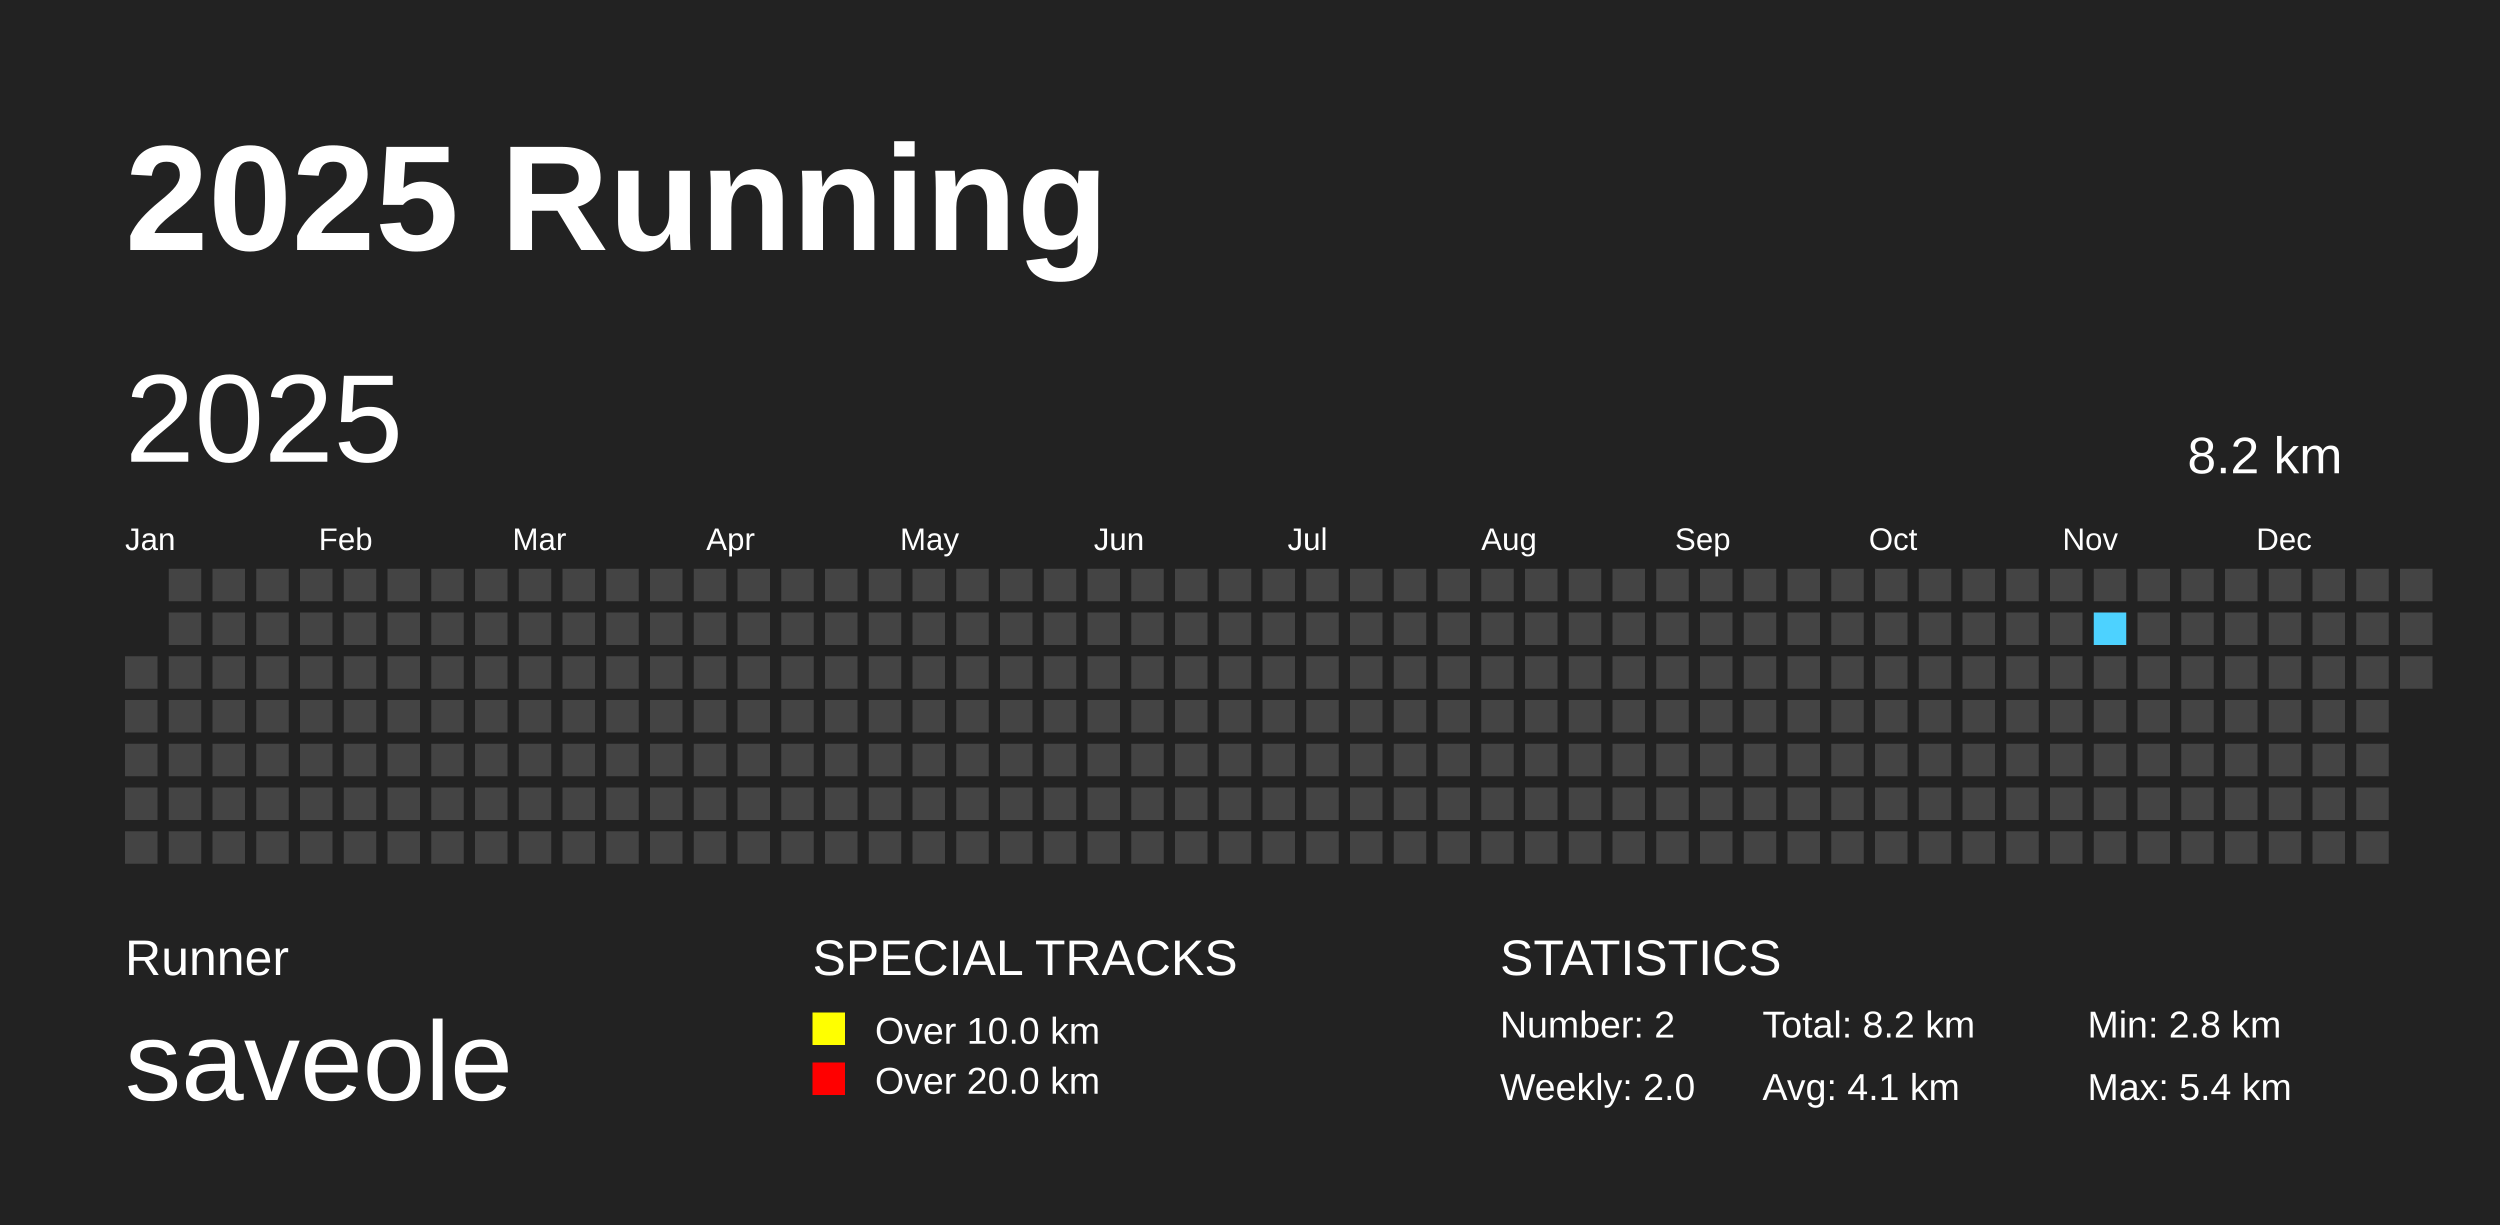
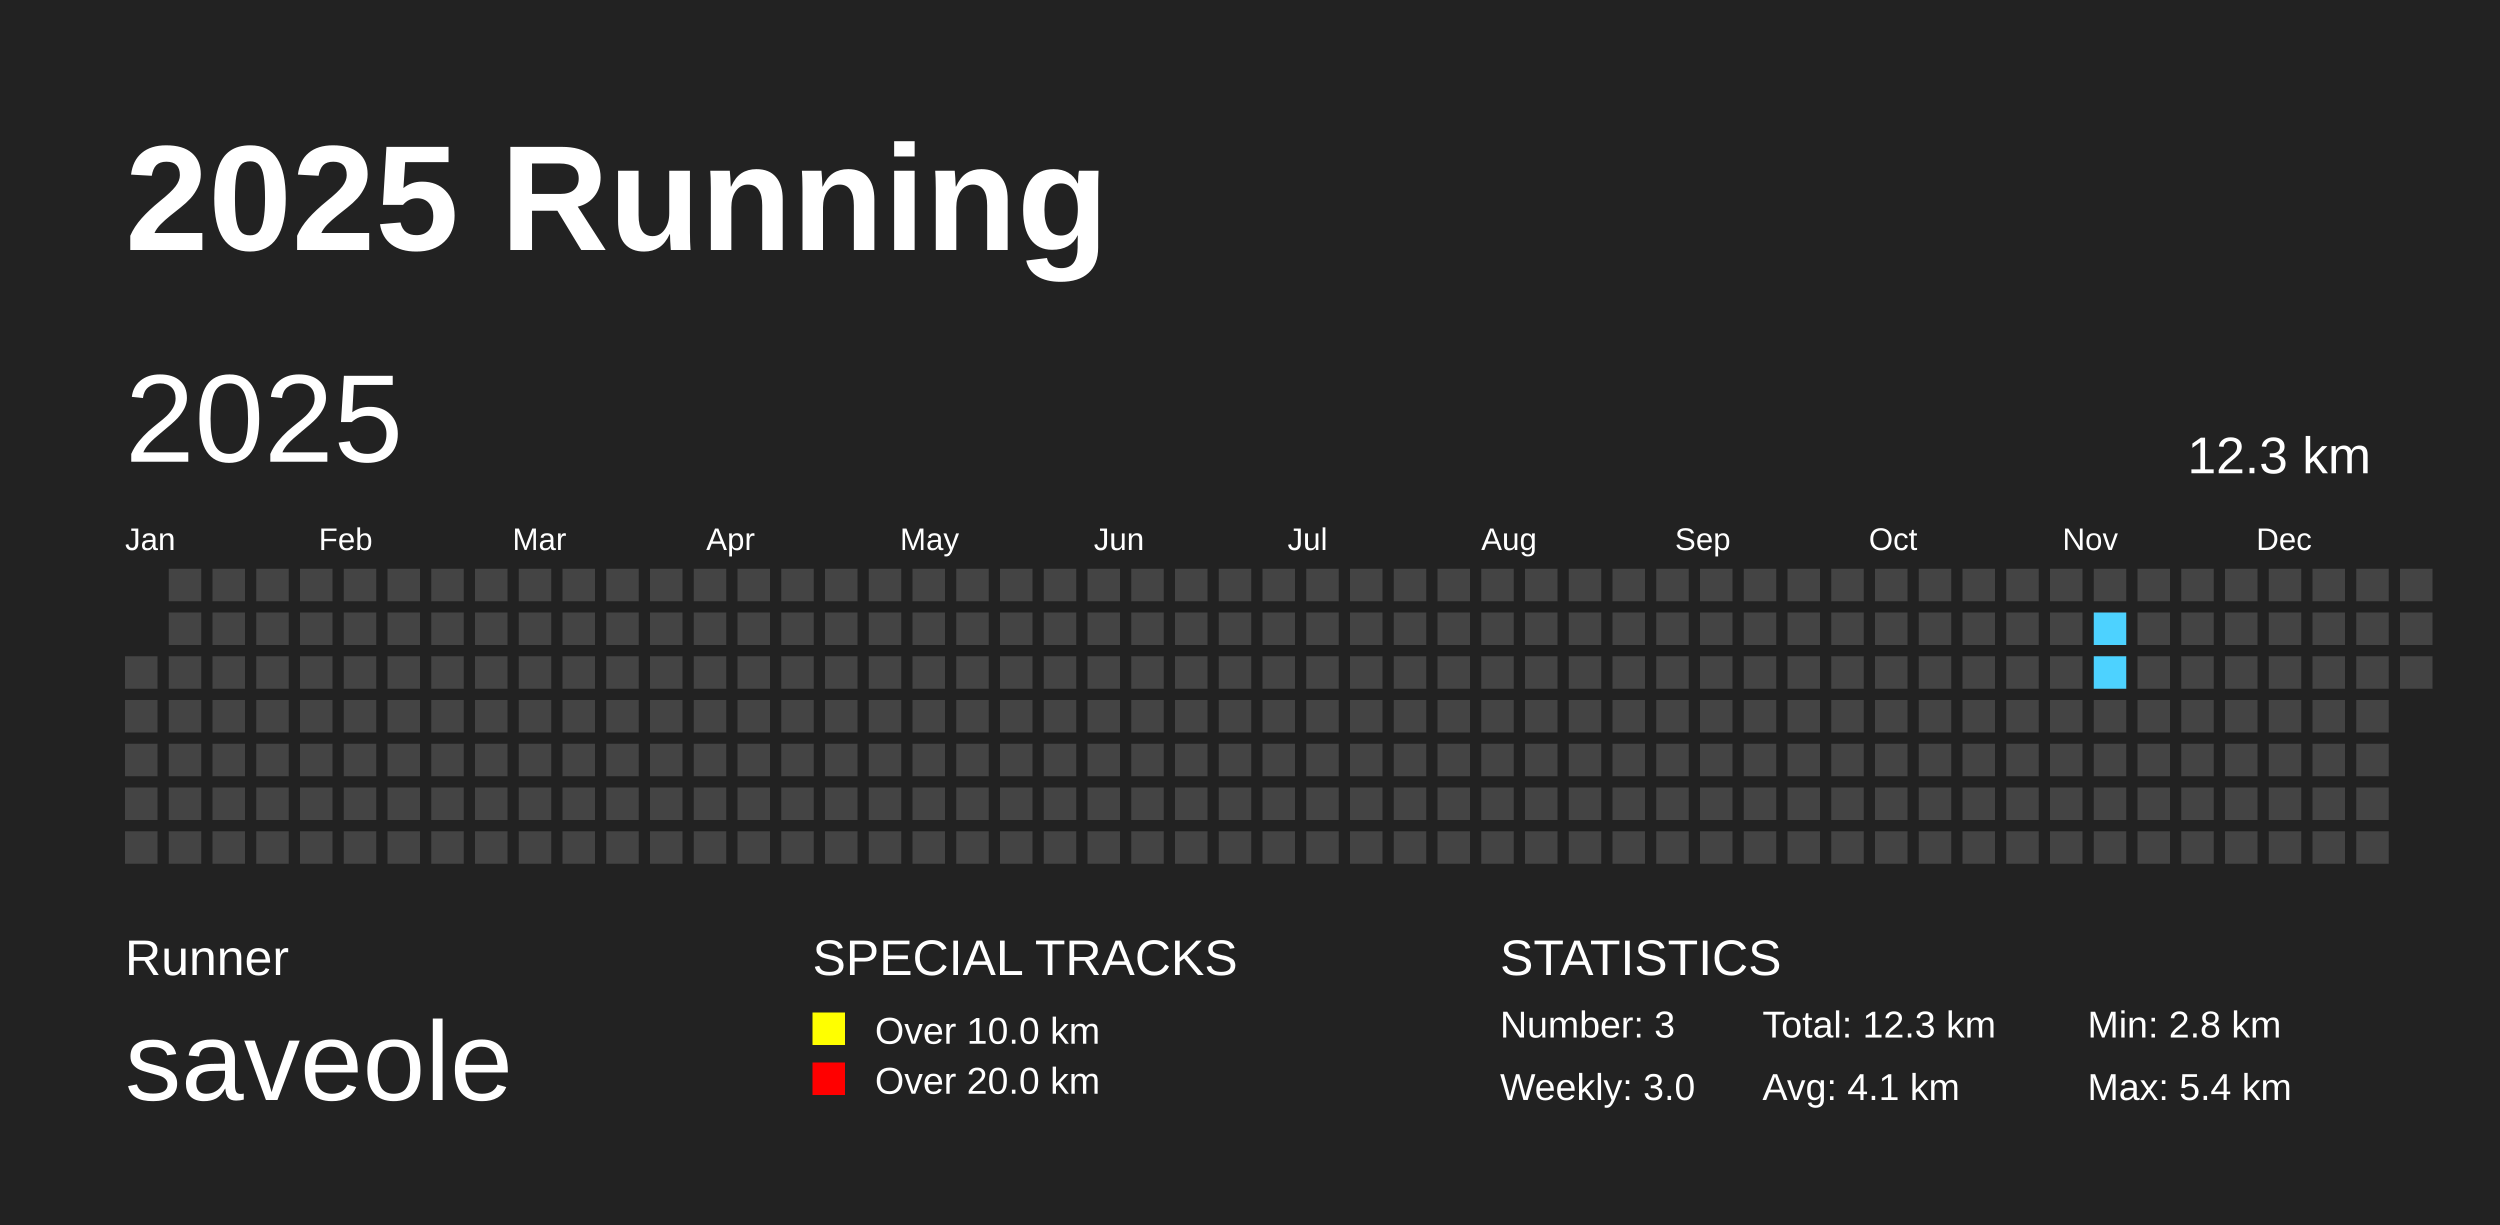
<svg xmlns="http://www.w3.org/2000/svg" baseProfile="full" height="98mm" version="1.1" viewBox="0,0,200,98" width="200mm">
  <defs />
  <rect fill="#222222" height="98" width="200" x="0" y="0" />
  <text fill="#FFFFFF" style="font-size:12px; font-family:Arial; font-weight:bold;" x="10" y="20">2025 Running</text>
  <text fill="#FFFFFF" style="font-size:4px; font-family:Arial" x="10" y="78">Runner</text>
  <text fill="#FFFFFF" style="font-size:9px; font-family:Arial" x="10" y="88">saveole</text>
  <text fill="#FFFFFF" style="font-size:4px; font-family:Arial" x="65" y="78">SPECIAL TRACKS</text>
  <rect fill="yellow" height="2.6" width="2.6" x="65" y="81" />
  <text fill="#FFFFFF" style="font-size:3px; font-family:Arial" x="70" y="83.5">Over 10.0 km</text>
  <rect fill="red" height="2.6" width="2.6" x="65" y="85" />
  <text fill="#FFFFFF" style="font-size:3px; font-family:Arial" x="70" y="87.5">Over 20.0 km</text>
  <text fill="#FFFFFF" style="font-size:4px; font-family:Arial" x="120" y="78">STATISTICS</text>
-   <text fill="#FFFFFF" style="font-size:3px; font-family:Arial" x="120" y="83">Number: 2</text>
-   <text fill="#FFFFFF" style="font-size:3px; font-family:Arial" x="120" y="88">Weekly: 2.0</text>
-   <text fill="#FFFFFF" style="font-size:3px; font-family:Arial" x="141" y="83">Total: 8.2 km</text>
+   <text fill="#FFFFFF" style="font-size:3px; font-family:Arial" x="120" y="83">Number: 3</text>
+   <text fill="#FFFFFF" style="font-size:3px; font-family:Arial" x="120" y="88">Weekly: 3.0</text>
+   <text fill="#FFFFFF" style="font-size:3px; font-family:Arial" x="141" y="83">Total: 12.3 km</text>
  <text fill="#FFFFFF" style="font-size:3px; font-family:Arial" x="141" y="88">Avg: 4.1 km</text>
  <text fill="#FFFFFF" style="font-size:3px; font-family:Arial" x="167" y="83">Min: 2.8 km</text>
  <text fill="#FFFFFF" style="font-size:3px; font-family:Arial" x="167" y="88">Max: 5.4 km</text>
  <text dominant-baseline="hanging" fill="#FFFFFF" style="font-size:10.0px; font-family:Arial;" x="10" y="30">2025</text>
-   <text dominant-baseline="hanging" fill="#FFFFFF" style="font-size:4.125px; font-family:Arial;" x="175" y="35">8.2 km</text>
+   <text dominant-baseline="hanging" fill="#FFFFFF" style="font-size:4.125px; font-family:Arial;" x="175" y="35">12.3 km</text>
  <text fill="#FFFFFF" style="font-size:2.5px; font-family:Arial" x="10.0" y="44">Jan</text>
  <text fill="#FFFFFF" style="font-size:2.5px; font-family:Arial" x="25.5" y="44">Feb</text>
  <text fill="#FFFFFF" style="font-size:2.5px; font-family:Arial" x="41.0" y="44">Mar</text>
  <text fill="#FFFFFF" style="font-size:2.5px; font-family:Arial" x="56.5" y="44">Apr</text>
  <text fill="#FFFFFF" style="font-size:2.5px; font-family:Arial" x="72.0" y="44">May</text>
  <text fill="#FFFFFF" style="font-size:2.5px; font-family:Arial" x="87.5" y="44">Jun</text>
  <text fill="#FFFFFF" style="font-size:2.5px; font-family:Arial" x="103.0" y="44">Jul</text>
  <text fill="#FFFFFF" style="font-size:2.5px; font-family:Arial" x="118.5" y="44">Aug</text>
  <text fill="#FFFFFF" style="font-size:2.5px; font-family:Arial" x="134.0" y="44">Sep</text>
  <text fill="#FFFFFF" style="font-size:2.5px; font-family:Arial" x="149.5" y="44">Oct</text>
  <text fill="#FFFFFF" style="font-size:2.5px; font-family:Arial" x="165.0" y="44">Nov</text>
  <text fill="#FFFFFF" style="font-size:2.5px; font-family:Arial" x="180.5" y="44">Dec</text>
  <rect fill="#444444" height="2.6" width="2.6" x="10.0" y="52.5" />
  <rect fill="#444444" height="2.6" width="2.6" x="10.0" y="56.0" />
  <rect fill="#444444" height="2.6" width="2.6" x="10.0" y="59.5" />
  <rect fill="#444444" height="2.6" width="2.6" x="10.0" y="63.0" />
  <rect fill="#444444" height="2.6" width="2.6" x="10.0" y="66.5" />
  <rect fill="#444444" height="2.6" width="2.6" x="13.5" y="45.5" />
  <rect fill="#444444" height="2.6" width="2.6" x="13.5" y="49.0" />
  <rect fill="#444444" height="2.6" width="2.6" x="13.5" y="52.5" />
  <rect fill="#444444" height="2.6" width="2.6" x="13.5" y="56.0" />
  <rect fill="#444444" height="2.6" width="2.6" x="13.5" y="59.5" />
  <rect fill="#444444" height="2.6" width="2.6" x="13.5" y="63.0" />
  <rect fill="#444444" height="2.6" width="2.6" x="13.5" y="66.5" />
  <rect fill="#444444" height="2.6" width="2.6" x="17.0" y="45.5" />
  <rect fill="#444444" height="2.6" width="2.6" x="17.0" y="49.0" />
  <rect fill="#444444" height="2.6" width="2.6" x="17.0" y="52.5" />
  <rect fill="#444444" height="2.6" width="2.6" x="17.0" y="56.0" />
  <rect fill="#444444" height="2.6" width="2.6" x="17.0" y="59.5" />
  <rect fill="#444444" height="2.6" width="2.6" x="17.0" y="63.0" />
  <rect fill="#444444" height="2.6" width="2.6" x="17.0" y="66.5" />
  <rect fill="#444444" height="2.6" width="2.6" x="20.5" y="45.5" />
  <rect fill="#444444" height="2.6" width="2.6" x="20.5" y="49.0" />
  <rect fill="#444444" height="2.6" width="2.6" x="20.5" y="52.5" />
  <rect fill="#444444" height="2.6" width="2.6" x="20.5" y="56.0" />
  <rect fill="#444444" height="2.6" width="2.6" x="20.5" y="59.5" />
  <rect fill="#444444" height="2.6" width="2.6" x="20.5" y="63.0" />
  <rect fill="#444444" height="2.6" width="2.6" x="20.5" y="66.5" />
  <rect fill="#444444" height="2.6" width="2.6" x="24.0" y="45.5" />
  <rect fill="#444444" height="2.6" width="2.6" x="24.0" y="49.0" />
  <rect fill="#444444" height="2.6" width="2.6" x="24.0" y="52.5" />
  <rect fill="#444444" height="2.6" width="2.6" x="24.0" y="56.0" />
  <rect fill="#444444" height="2.6" width="2.6" x="24.0" y="59.5" />
  <rect fill="#444444" height="2.6" width="2.6" x="24.0" y="63.0" />
  <rect fill="#444444" height="2.6" width="2.6" x="24.0" y="66.5" />
  <rect fill="#444444" height="2.6" width="2.6" x="27.5" y="45.5" />
  <rect fill="#444444" height="2.6" width="2.6" x="27.5" y="49.0" />
  <rect fill="#444444" height="2.6" width="2.6" x="27.5" y="52.5" />
  <rect fill="#444444" height="2.6" width="2.6" x="27.5" y="56.0" />
  <rect fill="#444444" height="2.6" width="2.6" x="27.5" y="59.5" />
  <rect fill="#444444" height="2.6" width="2.6" x="27.5" y="63.0" />
  <rect fill="#444444" height="2.6" width="2.6" x="27.5" y="66.5" />
  <rect fill="#444444" height="2.6" width="2.6" x="31.0" y="45.5" />
  <rect fill="#444444" height="2.6" width="2.6" x="31.0" y="49.0" />
  <rect fill="#444444" height="2.6" width="2.6" x="31.0" y="52.5" />
  <rect fill="#444444" height="2.6" width="2.6" x="31.0" y="56.0" />
  <rect fill="#444444" height="2.6" width="2.6" x="31.0" y="59.5" />
  <rect fill="#444444" height="2.6" width="2.6" x="31.0" y="63.0" />
  <rect fill="#444444" height="2.6" width="2.6" x="31.0" y="66.5" />
  <rect fill="#444444" height="2.6" width="2.6" x="34.5" y="45.5" />
  <rect fill="#444444" height="2.6" width="2.6" x="34.5" y="49.0" />
  <rect fill="#444444" height="2.6" width="2.6" x="34.5" y="52.5" />
  <rect fill="#444444" height="2.6" width="2.6" x="34.5" y="56.0" />
  <rect fill="#444444" height="2.6" width="2.6" x="34.5" y="59.5" />
  <rect fill="#444444" height="2.6" width="2.6" x="34.5" y="63.0" />
  <rect fill="#444444" height="2.6" width="2.6" x="34.5" y="66.5" />
  <rect fill="#444444" height="2.6" width="2.6" x="38.0" y="45.5" />
  <rect fill="#444444" height="2.6" width="2.6" x="38.0" y="49.0" />
  <rect fill="#444444" height="2.6" width="2.6" x="38.0" y="52.5" />
  <rect fill="#444444" height="2.6" width="2.6" x="38.0" y="56.0" />
  <rect fill="#444444" height="2.6" width="2.6" x="38.0" y="59.5" />
  <rect fill="#444444" height="2.6" width="2.6" x="38.0" y="63.0" />
  <rect fill="#444444" height="2.6" width="2.6" x="38.0" y="66.5" />
  <rect fill="#444444" height="2.6" width="2.6" x="41.5" y="45.5" />
  <rect fill="#444444" height="2.6" width="2.6" x="41.5" y="49.0" />
  <rect fill="#444444" height="2.6" width="2.6" x="41.5" y="52.5" />
  <rect fill="#444444" height="2.6" width="2.6" x="41.5" y="56.0" />
  <rect fill="#444444" height="2.6" width="2.6" x="41.5" y="59.5" />
  <rect fill="#444444" height="2.6" width="2.6" x="41.5" y="63.0" />
  <rect fill="#444444" height="2.6" width="2.6" x="41.5" y="66.5" />
  <rect fill="#444444" height="2.6" width="2.6" x="45.0" y="45.5" />
  <rect fill="#444444" height="2.6" width="2.6" x="45.0" y="49.0" />
  <rect fill="#444444" height="2.6" width="2.6" x="45.0" y="52.5" />
  <rect fill="#444444" height="2.6" width="2.6" x="45.0" y="56.0" />
  <rect fill="#444444" height="2.6" width="2.6" x="45.0" y="59.5" />
  <rect fill="#444444" height="2.6" width="2.6" x="45.0" y="63.0" />
  <rect fill="#444444" height="2.6" width="2.6" x="45.0" y="66.5" />
  <rect fill="#444444" height="2.6" width="2.6" x="48.5" y="45.5" />
  <rect fill="#444444" height="2.6" width="2.6" x="48.5" y="49.0" />
  <rect fill="#444444" height="2.6" width="2.6" x="48.5" y="52.5" />
  <rect fill="#444444" height="2.6" width="2.6" x="48.5" y="56.0" />
  <rect fill="#444444" height="2.6" width="2.6" x="48.5" y="59.5" />
  <rect fill="#444444" height="2.6" width="2.6" x="48.5" y="63.0" />
  <rect fill="#444444" height="2.6" width="2.6" x="48.5" y="66.5" />
  <rect fill="#444444" height="2.6" width="2.6" x="52.0" y="45.5" />
  <rect fill="#444444" height="2.6" width="2.6" x="52.0" y="49.0" />
  <rect fill="#444444" height="2.6" width="2.6" x="52.0" y="52.5" />
  <rect fill="#444444" height="2.6" width="2.6" x="52.0" y="56.0" />
  <rect fill="#444444" height="2.6" width="2.6" x="52.0" y="59.5" />
  <rect fill="#444444" height="2.6" width="2.6" x="52.0" y="63.0" />
  <rect fill="#444444" height="2.6" width="2.6" x="52.0" y="66.5" />
  <rect fill="#444444" height="2.6" width="2.6" x="55.5" y="45.5" />
  <rect fill="#444444" height="2.6" width="2.6" x="55.5" y="49.0" />
  <rect fill="#444444" height="2.6" width="2.6" x="55.5" y="52.5" />
  <rect fill="#444444" height="2.6" width="2.6" x="55.5" y="56.0" />
  <rect fill="#444444" height="2.6" width="2.6" x="55.5" y="59.5" />
  <rect fill="#444444" height="2.6" width="2.6" x="55.5" y="63.0" />
  <rect fill="#444444" height="2.6" width="2.6" x="55.5" y="66.5" />
  <rect fill="#444444" height="2.6" width="2.6" x="59.0" y="45.5" />
  <rect fill="#444444" height="2.6" width="2.6" x="59.0" y="49.0" />
  <rect fill="#444444" height="2.6" width="2.6" x="59.0" y="52.5" />
  <rect fill="#444444" height="2.6" width="2.6" x="59.0" y="56.0" />
  <rect fill="#444444" height="2.6" width="2.6" x="59.0" y="59.5" />
  <rect fill="#444444" height="2.6" width="2.6" x="59.0" y="63.0" />
  <rect fill="#444444" height="2.6" width="2.6" x="59.0" y="66.5" />
  <rect fill="#444444" height="2.6" width="2.6" x="62.5" y="45.5" />
  <rect fill="#444444" height="2.6" width="2.6" x="62.5" y="49.0" />
  <rect fill="#444444" height="2.6" width="2.6" x="62.5" y="52.5" />
  <rect fill="#444444" height="2.6" width="2.6" x="62.5" y="56.0" />
  <rect fill="#444444" height="2.6" width="2.6" x="62.5" y="59.5" />
  <rect fill="#444444" height="2.6" width="2.6" x="62.5" y="63.0" />
  <rect fill="#444444" height="2.6" width="2.6" x="62.5" y="66.5" />
  <rect fill="#444444" height="2.6" width="2.6" x="66.0" y="45.5" />
  <rect fill="#444444" height="2.6" width="2.6" x="66.0" y="49.0" />
  <rect fill="#444444" height="2.6" width="2.6" x="66.0" y="52.5" />
  <rect fill="#444444" height="2.6" width="2.6" x="66.0" y="56.0" />
  <rect fill="#444444" height="2.6" width="2.6" x="66.0" y="59.5" />
  <rect fill="#444444" height="2.6" width="2.6" x="66.0" y="63.0" />
  <rect fill="#444444" height="2.6" width="2.6" x="66.0" y="66.5" />
  <rect fill="#444444" height="2.6" width="2.6" x="69.5" y="45.5" />
  <rect fill="#444444" height="2.6" width="2.6" x="69.5" y="49.0" />
  <rect fill="#444444" height="2.6" width="2.6" x="69.5" y="52.5" />
  <rect fill="#444444" height="2.6" width="2.6" x="69.5" y="56.0" />
  <rect fill="#444444" height="2.6" width="2.6" x="69.5" y="59.5" />
  <rect fill="#444444" height="2.6" width="2.6" x="69.5" y="63.0" />
  <rect fill="#444444" height="2.6" width="2.6" x="69.5" y="66.5" />
  <rect fill="#444444" height="2.6" width="2.6" x="73.0" y="45.5" />
  <rect fill="#444444" height="2.6" width="2.6" x="73.0" y="49.0" />
  <rect fill="#444444" height="2.6" width="2.6" x="73.0" y="52.5" />
  <rect fill="#444444" height="2.6" width="2.6" x="73.0" y="56.0" />
  <rect fill="#444444" height="2.6" width="2.6" x="73.0" y="59.5" />
  <rect fill="#444444" height="2.6" width="2.6" x="73.0" y="63.0" />
  <rect fill="#444444" height="2.6" width="2.6" x="73.0" y="66.5" />
  <rect fill="#444444" height="2.6" width="2.6" x="76.5" y="45.5" />
  <rect fill="#444444" height="2.6" width="2.6" x="76.5" y="49.0" />
  <rect fill="#444444" height="2.6" width="2.6" x="76.5" y="52.5" />
  <rect fill="#444444" height="2.6" width="2.6" x="76.5" y="56.0" />
  <rect fill="#444444" height="2.6" width="2.6" x="76.5" y="59.5" />
  <rect fill="#444444" height="2.6" width="2.6" x="76.5" y="63.0" />
  <rect fill="#444444" height="2.6" width="2.6" x="76.5" y="66.5" />
  <rect fill="#444444" height="2.6" width="2.6" x="80.0" y="45.5" />
  <rect fill="#444444" height="2.6" width="2.6" x="80.0" y="49.0" />
  <rect fill="#444444" height="2.6" width="2.6" x="80.0" y="52.5" />
  <rect fill="#444444" height="2.6" width="2.6" x="80.0" y="56.0" />
  <rect fill="#444444" height="2.6" width="2.6" x="80.0" y="59.5" />
  <rect fill="#444444" height="2.6" width="2.6" x="80.0" y="63.0" />
  <rect fill="#444444" height="2.6" width="2.6" x="80.0" y="66.5" />
  <rect fill="#444444" height="2.6" width="2.6" x="83.5" y="45.5" />
  <rect fill="#444444" height="2.6" width="2.6" x="83.5" y="49.0" />
  <rect fill="#444444" height="2.6" width="2.6" x="83.5" y="52.5" />
  <rect fill="#444444" height="2.6" width="2.6" x="83.5" y="56.0" />
  <rect fill="#444444" height="2.6" width="2.6" x="83.5" y="59.5" />
  <rect fill="#444444" height="2.6" width="2.6" x="83.5" y="63.0" />
  <rect fill="#444444" height="2.6" width="2.6" x="83.5" y="66.5" />
  <rect fill="#444444" height="2.6" width="2.6" x="87.0" y="45.5" />
  <rect fill="#444444" height="2.6" width="2.6" x="87.0" y="49.0" />
  <rect fill="#444444" height="2.6" width="2.6" x="87.0" y="52.5" />
  <rect fill="#444444" height="2.6" width="2.6" x="87.0" y="56.0" />
  <rect fill="#444444" height="2.6" width="2.6" x="87.0" y="59.5" />
  <rect fill="#444444" height="2.6" width="2.6" x="87.0" y="63.0" />
  <rect fill="#444444" height="2.6" width="2.6" x="87.0" y="66.5" />
  <rect fill="#444444" height="2.6" width="2.6" x="90.5" y="45.5" />
  <rect fill="#444444" height="2.6" width="2.6" x="90.5" y="49.0" />
  <rect fill="#444444" height="2.6" width="2.6" x="90.5" y="52.5" />
  <rect fill="#444444" height="2.6" width="2.6" x="90.5" y="56.0" />
  <rect fill="#444444" height="2.6" width="2.6" x="90.5" y="59.5" />
  <rect fill="#444444" height="2.6" width="2.6" x="90.5" y="63.0" />
  <rect fill="#444444" height="2.6" width="2.6" x="90.5" y="66.5" />
  <rect fill="#444444" height="2.6" width="2.6" x="94.0" y="45.5" />
  <rect fill="#444444" height="2.6" width="2.6" x="94.0" y="49.0" />
  <rect fill="#444444" height="2.6" width="2.6" x="94.0" y="52.5" />
  <rect fill="#444444" height="2.6" width="2.6" x="94.0" y="56.0" />
  <rect fill="#444444" height="2.6" width="2.6" x="94.0" y="59.5" />
  <rect fill="#444444" height="2.6" width="2.6" x="94.0" y="63.0" />
  <rect fill="#444444" height="2.6" width="2.6" x="94.0" y="66.5" />
  <rect fill="#444444" height="2.6" width="2.6" x="97.5" y="45.5" />
  <rect fill="#444444" height="2.6" width="2.6" x="97.5" y="49.0" />
  <rect fill="#444444" height="2.6" width="2.6" x="97.5" y="52.5" />
  <rect fill="#444444" height="2.6" width="2.6" x="97.5" y="56.0" />
  <rect fill="#444444" height="2.6" width="2.6" x="97.5" y="59.5" />
  <rect fill="#444444" height="2.6" width="2.6" x="97.5" y="63.0" />
  <rect fill="#444444" height="2.6" width="2.6" x="97.5" y="66.5" />
  <rect fill="#444444" height="2.6" width="2.6" x="101.0" y="45.5" />
  <rect fill="#444444" height="2.6" width="2.6" x="101.0" y="49.0" />
  <rect fill="#444444" height="2.6" width="2.6" x="101.0" y="52.5" />
  <rect fill="#444444" height="2.6" width="2.6" x="101.0" y="56.0" />
  <rect fill="#444444" height="2.6" width="2.6" x="101.0" y="59.5" />
  <rect fill="#444444" height="2.6" width="2.6" x="101.0" y="63.0" />
  <rect fill="#444444" height="2.6" width="2.6" x="101.0" y="66.5" />
  <rect fill="#444444" height="2.6" width="2.6" x="104.5" y="45.5" />
  <rect fill="#444444" height="2.6" width="2.6" x="104.5" y="49.0" />
  <rect fill="#444444" height="2.6" width="2.6" x="104.5" y="52.5" />
  <rect fill="#444444" height="2.6" width="2.6" x="104.5" y="56.0" />
  <rect fill="#444444" height="2.6" width="2.6" x="104.5" y="59.5" />
  <rect fill="#444444" height="2.6" width="2.6" x="104.5" y="63.0" />
  <rect fill="#444444" height="2.6" width="2.6" x="104.5" y="66.5" />
  <rect fill="#444444" height="2.6" width="2.6" x="108.0" y="45.5" />
  <rect fill="#444444" height="2.6" width="2.6" x="108.0" y="49.0" />
  <rect fill="#444444" height="2.6" width="2.6" x="108.0" y="52.5" />
  <rect fill="#444444" height="2.6" width="2.6" x="108.0" y="56.0" />
  <rect fill="#444444" height="2.6" width="2.6" x="108.0" y="59.5" />
  <rect fill="#444444" height="2.6" width="2.6" x="108.0" y="63.0" />
  <rect fill="#444444" height="2.6" width="2.6" x="108.0" y="66.5" />
  <rect fill="#444444" height="2.6" width="2.6" x="111.5" y="45.5" />
  <rect fill="#444444" height="2.6" width="2.6" x="111.5" y="49.0" />
  <rect fill="#444444" height="2.6" width="2.6" x="111.5" y="52.5" />
  <rect fill="#444444" height="2.6" width="2.6" x="111.5" y="56.0" />
  <rect fill="#444444" height="2.6" width="2.6" x="111.5" y="59.5" />
  <rect fill="#444444" height="2.6" width="2.6" x="111.5" y="63.0" />
  <rect fill="#444444" height="2.6" width="2.6" x="111.5" y="66.5" />
  <rect fill="#444444" height="2.6" width="2.6" x="115.0" y="45.5" />
  <rect fill="#444444" height="2.6" width="2.6" x="115.0" y="49.0" />
  <rect fill="#444444" height="2.6" width="2.6" x="115.0" y="52.5" />
  <rect fill="#444444" height="2.6" width="2.6" x="115.0" y="56.0" />
  <rect fill="#444444" height="2.6" width="2.6" x="115.0" y="59.5" />
  <rect fill="#444444" height="2.6" width="2.6" x="115.0" y="63.0" />
  <rect fill="#444444" height="2.6" width="2.6" x="115.0" y="66.5" />
  <rect fill="#444444" height="2.6" width="2.6" x="118.5" y="45.5" />
  <rect fill="#444444" height="2.6" width="2.6" x="118.5" y="49.0" />
  <rect fill="#444444" height="2.6" width="2.6" x="118.5" y="52.5" />
  <rect fill="#444444" height="2.6" width="2.6" x="118.5" y="56.0" />
  <rect fill="#444444" height="2.6" width="2.6" x="118.5" y="59.5" />
  <rect fill="#444444" height="2.6" width="2.6" x="118.5" y="63.0" />
  <rect fill="#444444" height="2.6" width="2.6" x="118.5" y="66.5" />
  <rect fill="#444444" height="2.6" width="2.6" x="122.0" y="45.5" />
  <rect fill="#444444" height="2.6" width="2.6" x="122.0" y="49.0" />
  <rect fill="#444444" height="2.6" width="2.6" x="122.0" y="52.5" />
  <rect fill="#444444" height="2.6" width="2.6" x="122.0" y="56.0" />
  <rect fill="#444444" height="2.6" width="2.6" x="122.0" y="59.5" />
  <rect fill="#444444" height="2.6" width="2.6" x="122.0" y="63.0" />
  <rect fill="#444444" height="2.6" width="2.6" x="122.0" y="66.5" />
  <rect fill="#444444" height="2.6" width="2.6" x="125.5" y="45.5" />
  <rect fill="#444444" height="2.6" width="2.6" x="125.5" y="49.0" />
  <rect fill="#444444" height="2.6" width="2.6" x="125.5" y="52.5" />
  <rect fill="#444444" height="2.6" width="2.6" x="125.5" y="56.0" />
  <rect fill="#444444" height="2.6" width="2.6" x="125.5" y="59.5" />
  <rect fill="#444444" height="2.6" width="2.6" x="125.5" y="63.0" />
  <rect fill="#444444" height="2.6" width="2.6" x="125.5" y="66.5" />
  <rect fill="#444444" height="2.6" width="2.6" x="129.0" y="45.5" />
  <rect fill="#444444" height="2.6" width="2.6" x="129.0" y="49.0" />
  <rect fill="#444444" height="2.6" width="2.6" x="129.0" y="52.5" />
  <rect fill="#444444" height="2.6" width="2.6" x="129.0" y="56.0" />
  <rect fill="#444444" height="2.6" width="2.6" x="129.0" y="59.5" />
  <rect fill="#444444" height="2.6" width="2.6" x="129.0" y="63.0" />
  <rect fill="#444444" height="2.6" width="2.6" x="129.0" y="66.5" />
  <rect fill="#444444" height="2.6" width="2.6" x="132.5" y="45.5" />
  <rect fill="#444444" height="2.6" width="2.6" x="132.5" y="49.0" />
  <rect fill="#444444" height="2.6" width="2.6" x="132.5" y="52.5" />
  <rect fill="#444444" height="2.6" width="2.6" x="132.5" y="56.0" />
  <rect fill="#444444" height="2.6" width="2.6" x="132.5" y="59.5" />
  <rect fill="#444444" height="2.6" width="2.6" x="132.5" y="63.0" />
  <rect fill="#444444" height="2.6" width="2.6" x="132.5" y="66.5" />
  <rect fill="#444444" height="2.6" width="2.6" x="136.0" y="45.5" />
  <rect fill="#444444" height="2.6" width="2.6" x="136.0" y="49.0" />
  <rect fill="#444444" height="2.6" width="2.6" x="136.0" y="52.5" />
  <rect fill="#444444" height="2.6" width="2.6" x="136.0" y="56.0" />
  <rect fill="#444444" height="2.6" width="2.6" x="136.0" y="59.5" />
  <rect fill="#444444" height="2.6" width="2.6" x="136.0" y="63.0" />
  <rect fill="#444444" height="2.6" width="2.6" x="136.0" y="66.5" />
  <rect fill="#444444" height="2.6" width="2.6" x="139.5" y="45.5" />
  <rect fill="#444444" height="2.6" width="2.6" x="139.5" y="49.0" />
  <rect fill="#444444" height="2.6" width="2.6" x="139.5" y="52.5" />
  <rect fill="#444444" height="2.6" width="2.6" x="139.5" y="56.0" />
  <rect fill="#444444" height="2.6" width="2.6" x="139.5" y="59.5" />
  <rect fill="#444444" height="2.6" width="2.6" x="139.5" y="63.0" />
  <rect fill="#444444" height="2.6" width="2.6" x="139.5" y="66.5" />
  <rect fill="#444444" height="2.6" width="2.6" x="143.0" y="45.5" />
  <rect fill="#444444" height="2.6" width="2.6" x="143.0" y="49.0" />
  <rect fill="#444444" height="2.6" width="2.6" x="143.0" y="52.5" />
  <rect fill="#444444" height="2.6" width="2.6" x="143.0" y="56.0" />
  <rect fill="#444444" height="2.6" width="2.6" x="143.0" y="59.5" />
  <rect fill="#444444" height="2.6" width="2.6" x="143.0" y="63.0" />
  <rect fill="#444444" height="2.6" width="2.6" x="143.0" y="66.5" />
  <rect fill="#444444" height="2.6" width="2.6" x="146.5" y="45.5" />
  <rect fill="#444444" height="2.6" width="2.6" x="146.5" y="49.0" />
  <rect fill="#444444" height="2.6" width="2.6" x="146.5" y="52.5" />
  <rect fill="#444444" height="2.6" width="2.6" x="146.5" y="56.0" />
  <rect fill="#444444" height="2.6" width="2.6" x="146.5" y="59.5" />
  <rect fill="#444444" height="2.6" width="2.6" x="146.5" y="63.0" />
  <rect fill="#444444" height="2.6" width="2.6" x="146.5" y="66.5" />
  <rect fill="#444444" height="2.6" width="2.6" x="150.0" y="45.5" />
  <rect fill="#444444" height="2.6" width="2.6" x="150.0" y="49.0" />
  <rect fill="#444444" height="2.6" width="2.6" x="150.0" y="52.5" />
  <rect fill="#444444" height="2.6" width="2.6" x="150.0" y="56.0" />
  <rect fill="#444444" height="2.6" width="2.6" x="150.0" y="59.5" />
  <rect fill="#444444" height="2.6" width="2.6" x="150.0" y="63.0" />
  <rect fill="#444444" height="2.6" width="2.6" x="150.0" y="66.5" />
  <rect fill="#444444" height="2.6" width="2.6" x="153.5" y="45.5" />
  <rect fill="#444444" height="2.6" width="2.6" x="153.5" y="49.0" />
  <rect fill="#444444" height="2.6" width="2.6" x="153.5" y="52.5" />
  <rect fill="#444444" height="2.6" width="2.6" x="153.5" y="56.0" />
  <rect fill="#444444" height="2.6" width="2.6" x="153.5" y="59.5" />
  <rect fill="#444444" height="2.6" width="2.6" x="153.5" y="63.0" />
  <rect fill="#444444" height="2.6" width="2.6" x="153.5" y="66.5" />
  <rect fill="#444444" height="2.6" width="2.6" x="157.0" y="45.5" />
  <rect fill="#444444" height="2.6" width="2.6" x="157.0" y="49.0" />
  <rect fill="#444444" height="2.6" width="2.6" x="157.0" y="52.5" />
  <rect fill="#444444" height="2.6" width="2.6" x="157.0" y="56.0" />
  <rect fill="#444444" height="2.6" width="2.6" x="157.0" y="59.5" />
  <rect fill="#444444" height="2.6" width="2.6" x="157.0" y="63.0" />
  <rect fill="#444444" height="2.6" width="2.6" x="157.0" y="66.5" />
  <rect fill="#444444" height="2.6" width="2.6" x="160.5" y="45.5" />
  <rect fill="#444444" height="2.6" width="2.6" x="160.5" y="49.0" />
  <rect fill="#444444" height="2.6" width="2.6" x="160.5" y="52.5" />
  <rect fill="#444444" height="2.6" width="2.6" x="160.5" y="56.0" />
  <rect fill="#444444" height="2.6" width="2.6" x="160.5" y="59.5" />
  <rect fill="#444444" height="2.6" width="2.6" x="160.5" y="63.0" />
  <rect fill="#444444" height="2.6" width="2.6" x="160.5" y="66.5" />
  <rect fill="#444444" height="2.6" width="2.6" x="164.0" y="45.5" />
  <rect fill="#444444" height="2.6" width="2.6" x="164.0" y="49.0" />
  <rect fill="#444444" height="2.6" width="2.6" x="164.0" y="52.5" />
  <rect fill="#444444" height="2.6" width="2.6" x="164.0" y="56.0" />
  <rect fill="#444444" height="2.6" width="2.6" x="164.0" y="59.5" />
  <rect fill="#444444" height="2.6" width="2.6" x="164.0" y="63.0" />
  <rect fill="#444444" height="2.6" width="2.6" x="164.0" y="66.5" />
  <rect fill="#444444" height="2.6" width="2.6" x="167.5" y="45.5" />
  <rect fill="#4DD2FF" height="2.6" width="2.6" x="167.5" y="49.0" />
-   <rect fill="#444444" height="2.6" width="2.6" x="167.5" y="52.5" />
+   <rect fill="#4DD2FF" height="2.6" width="2.6" x="167.5" y="52.5" />
  <rect fill="#444444" height="2.6" width="2.6" x="167.5" y="56.0" />
  <rect fill="#444444" height="2.6" width="2.6" x="167.5" y="59.5" />
  <rect fill="#444444" height="2.6" width="2.6" x="167.5" y="63.0" />
  <rect fill="#444444" height="2.6" width="2.6" x="167.5" y="66.5" />
  <rect fill="#444444" height="2.6" width="2.6" x="171.0" y="45.5" />
  <rect fill="#444444" height="2.6" width="2.6" x="171.0" y="49.0" />
  <rect fill="#444444" height="2.6" width="2.6" x="171.0" y="52.5" />
  <rect fill="#444444" height="2.6" width="2.6" x="171.0" y="56.0" />
  <rect fill="#444444" height="2.6" width="2.6" x="171.0" y="59.5" />
  <rect fill="#444444" height="2.6" width="2.6" x="171.0" y="63.0" />
  <rect fill="#444444" height="2.6" width="2.6" x="171.0" y="66.5" />
  <rect fill="#444444" height="2.6" width="2.6" x="174.5" y="45.5" />
  <rect fill="#444444" height="2.6" width="2.6" x="174.5" y="49.0" />
  <rect fill="#444444" height="2.6" width="2.6" x="174.5" y="52.5" />
  <rect fill="#444444" height="2.6" width="2.6" x="174.5" y="56.0" />
  <rect fill="#444444" height="2.6" width="2.6" x="174.5" y="59.5" />
  <rect fill="#444444" height="2.6" width="2.6" x="174.5" y="63.0" />
  <rect fill="#444444" height="2.6" width="2.6" x="174.5" y="66.5" />
  <rect fill="#444444" height="2.6" width="2.6" x="178.0" y="45.5" />
  <rect fill="#444444" height="2.6" width="2.6" x="178.0" y="49.0" />
  <rect fill="#444444" height="2.6" width="2.6" x="178.0" y="52.5" />
  <rect fill="#444444" height="2.6" width="2.6" x="178.0" y="56.0" />
  <rect fill="#444444" height="2.6" width="2.6" x="178.0" y="59.5" />
  <rect fill="#444444" height="2.6" width="2.6" x="178.0" y="63.0" />
  <rect fill="#444444" height="2.6" width="2.6" x="178.0" y="66.5" />
  <rect fill="#444444" height="2.6" width="2.6" x="181.5" y="45.5" />
  <rect fill="#444444" height="2.6" width="2.6" x="181.5" y="49.0" />
  <rect fill="#444444" height="2.6" width="2.6" x="181.5" y="52.5" />
  <rect fill="#444444" height="2.6" width="2.6" x="181.5" y="56.0" />
  <rect fill="#444444" height="2.6" width="2.6" x="181.5" y="59.5" />
  <rect fill="#444444" height="2.6" width="2.6" x="181.5" y="63.0" />
  <rect fill="#444444" height="2.6" width="2.6" x="181.5" y="66.5" />
  <rect fill="#444444" height="2.6" width="2.6" x="185.0" y="45.5" />
  <rect fill="#444444" height="2.6" width="2.6" x="185.0" y="49.0" />
  <rect fill="#444444" height="2.6" width="2.6" x="185.0" y="52.5" />
  <rect fill="#444444" height="2.6" width="2.6" x="185.0" y="56.0" />
  <rect fill="#444444" height="2.6" width="2.6" x="185.0" y="59.5" />
  <rect fill="#444444" height="2.6" width="2.6" x="185.0" y="63.0" />
  <rect fill="#444444" height="2.6" width="2.6" x="185.0" y="66.5" />
  <rect fill="#444444" height="2.6" width="2.6" x="188.5" y="45.5" />
  <rect fill="#444444" height="2.6" width="2.6" x="188.5" y="49.0" />
  <rect fill="#444444" height="2.6" width="2.6" x="188.5" y="52.5" />
  <rect fill="#444444" height="2.6" width="2.6" x="188.5" y="56.0" />
  <rect fill="#444444" height="2.6" width="2.6" x="188.5" y="59.5" />
  <rect fill="#444444" height="2.6" width="2.6" x="188.5" y="63.0" />
  <rect fill="#444444" height="2.6" width="2.6" x="188.5" y="66.5" />
  <rect fill="#444444" height="2.6" width="2.6" x="192.0" y="45.5" />
  <rect fill="#444444" height="2.6" width="2.6" x="192.0" y="49.0" />
  <rect fill="#444444" height="2.6" width="2.6" x="192.0" y="52.5" />
</svg>
